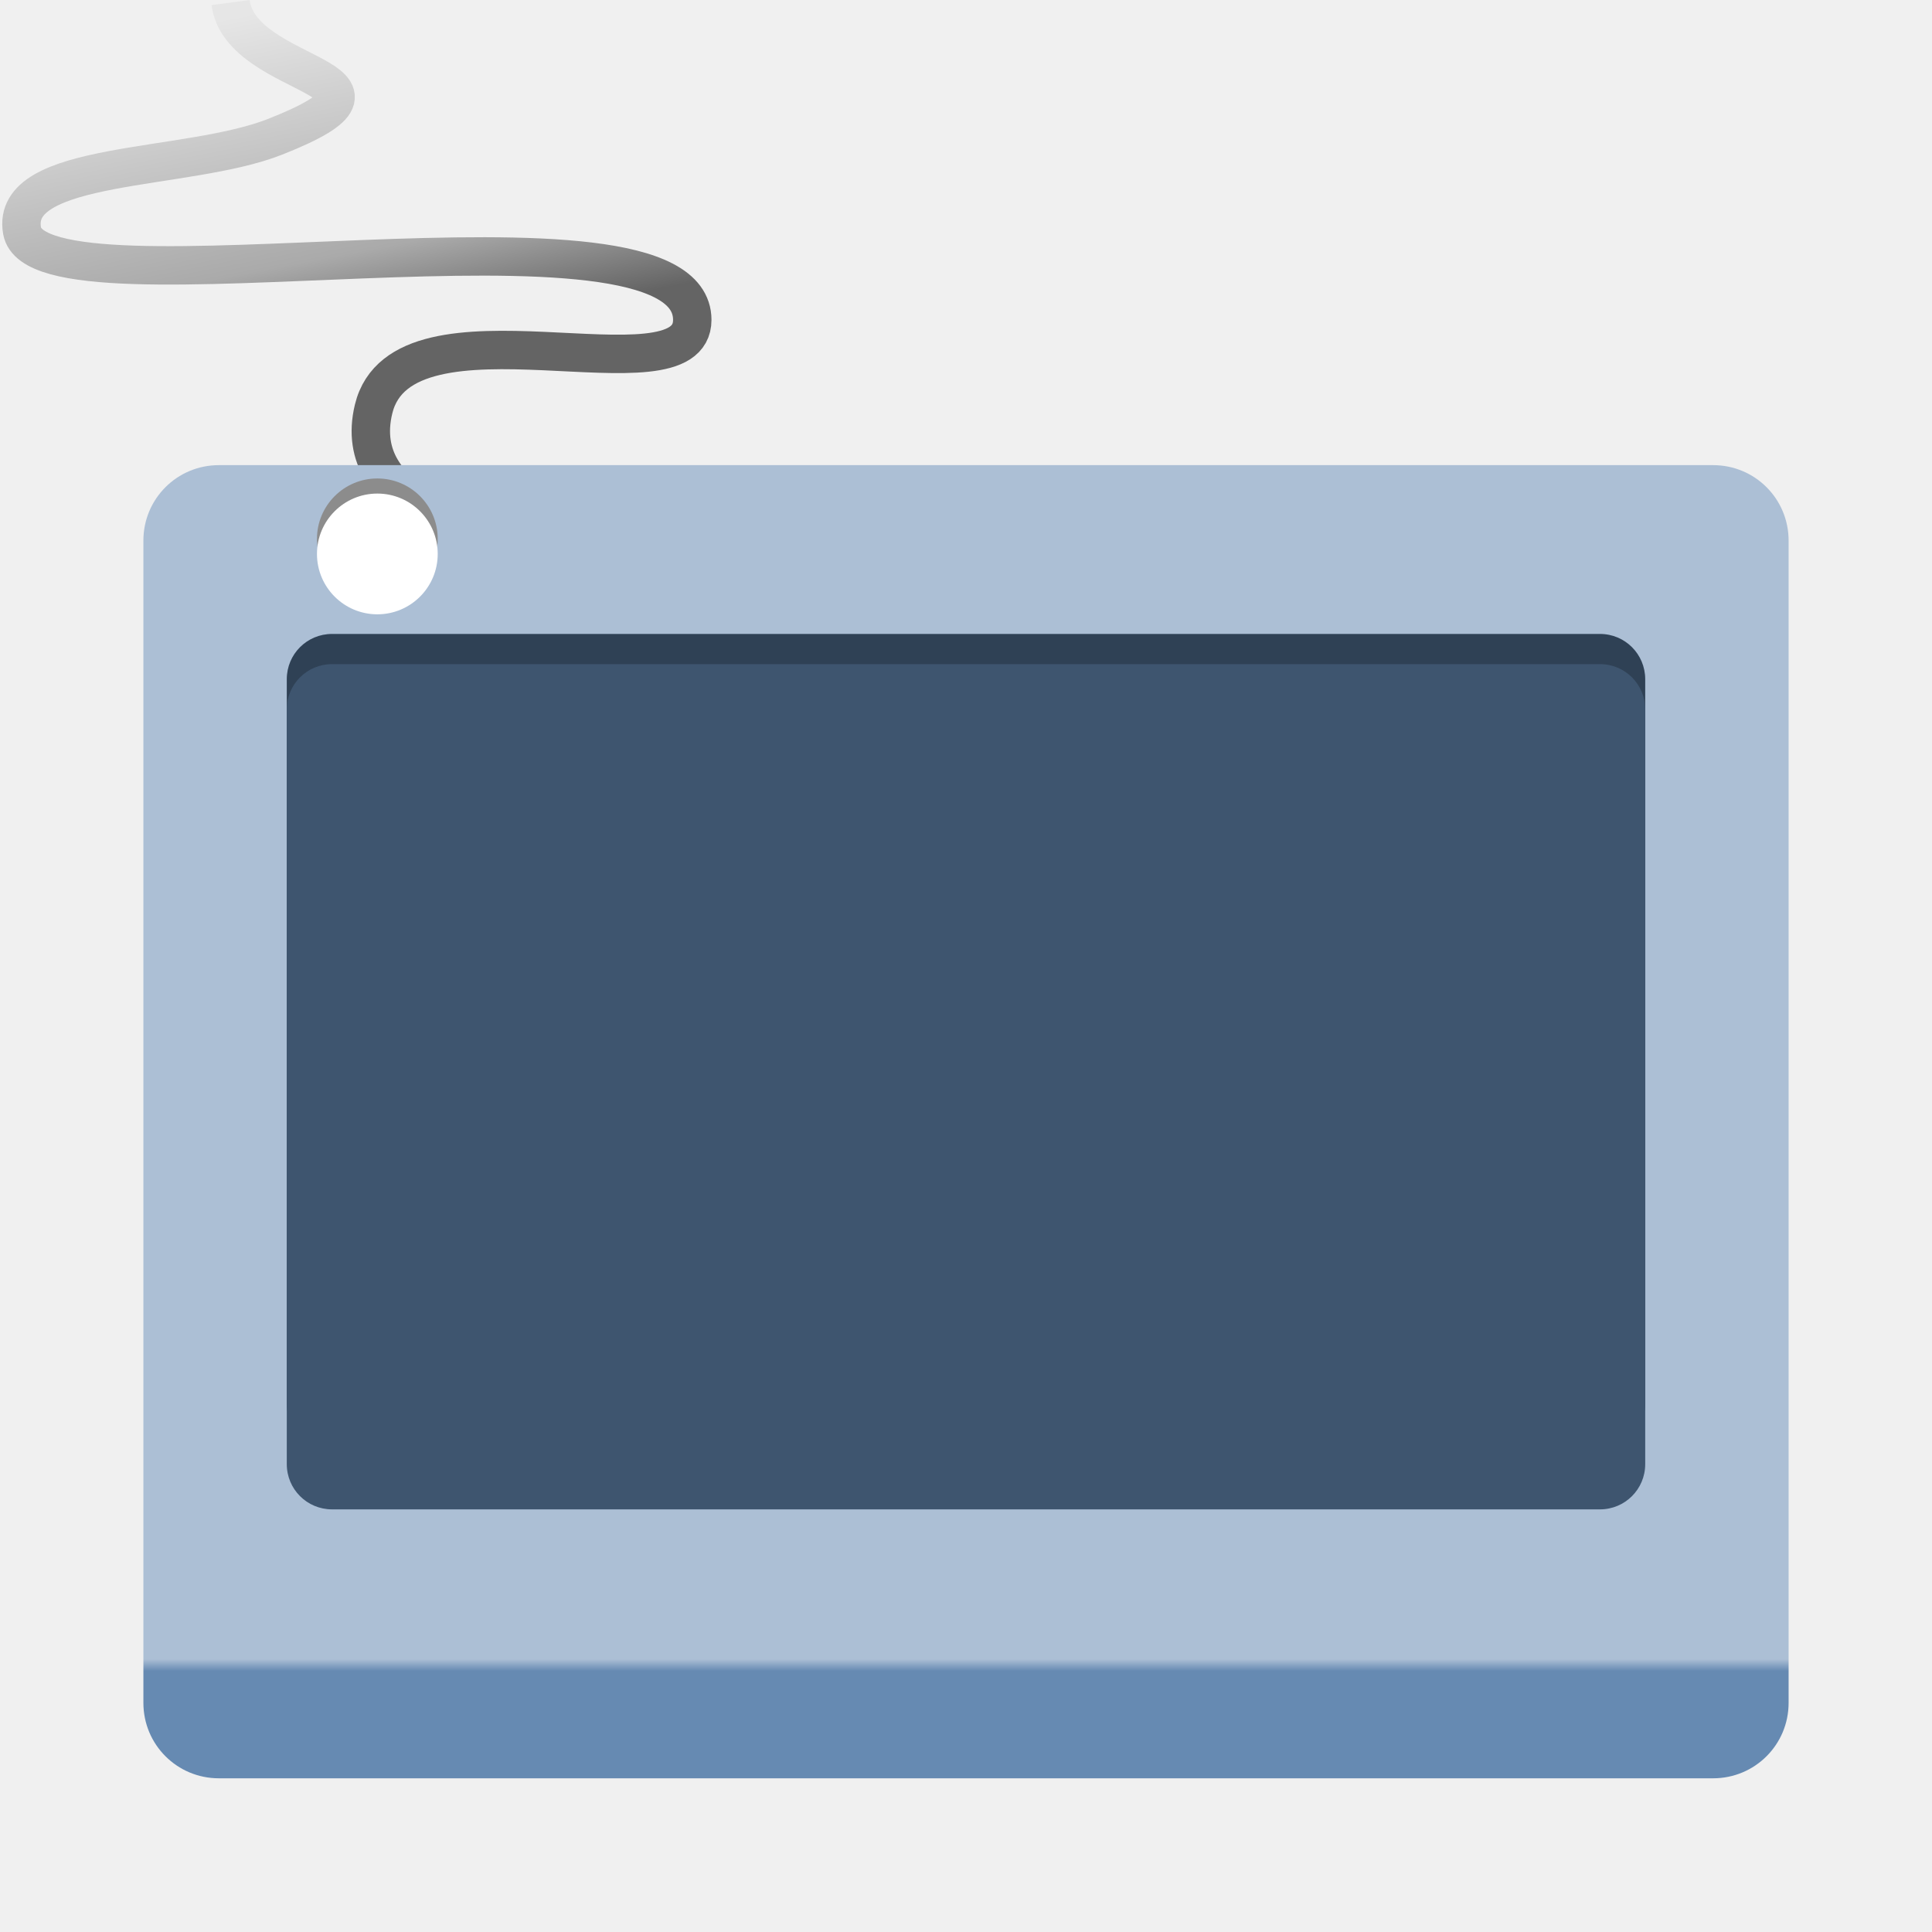
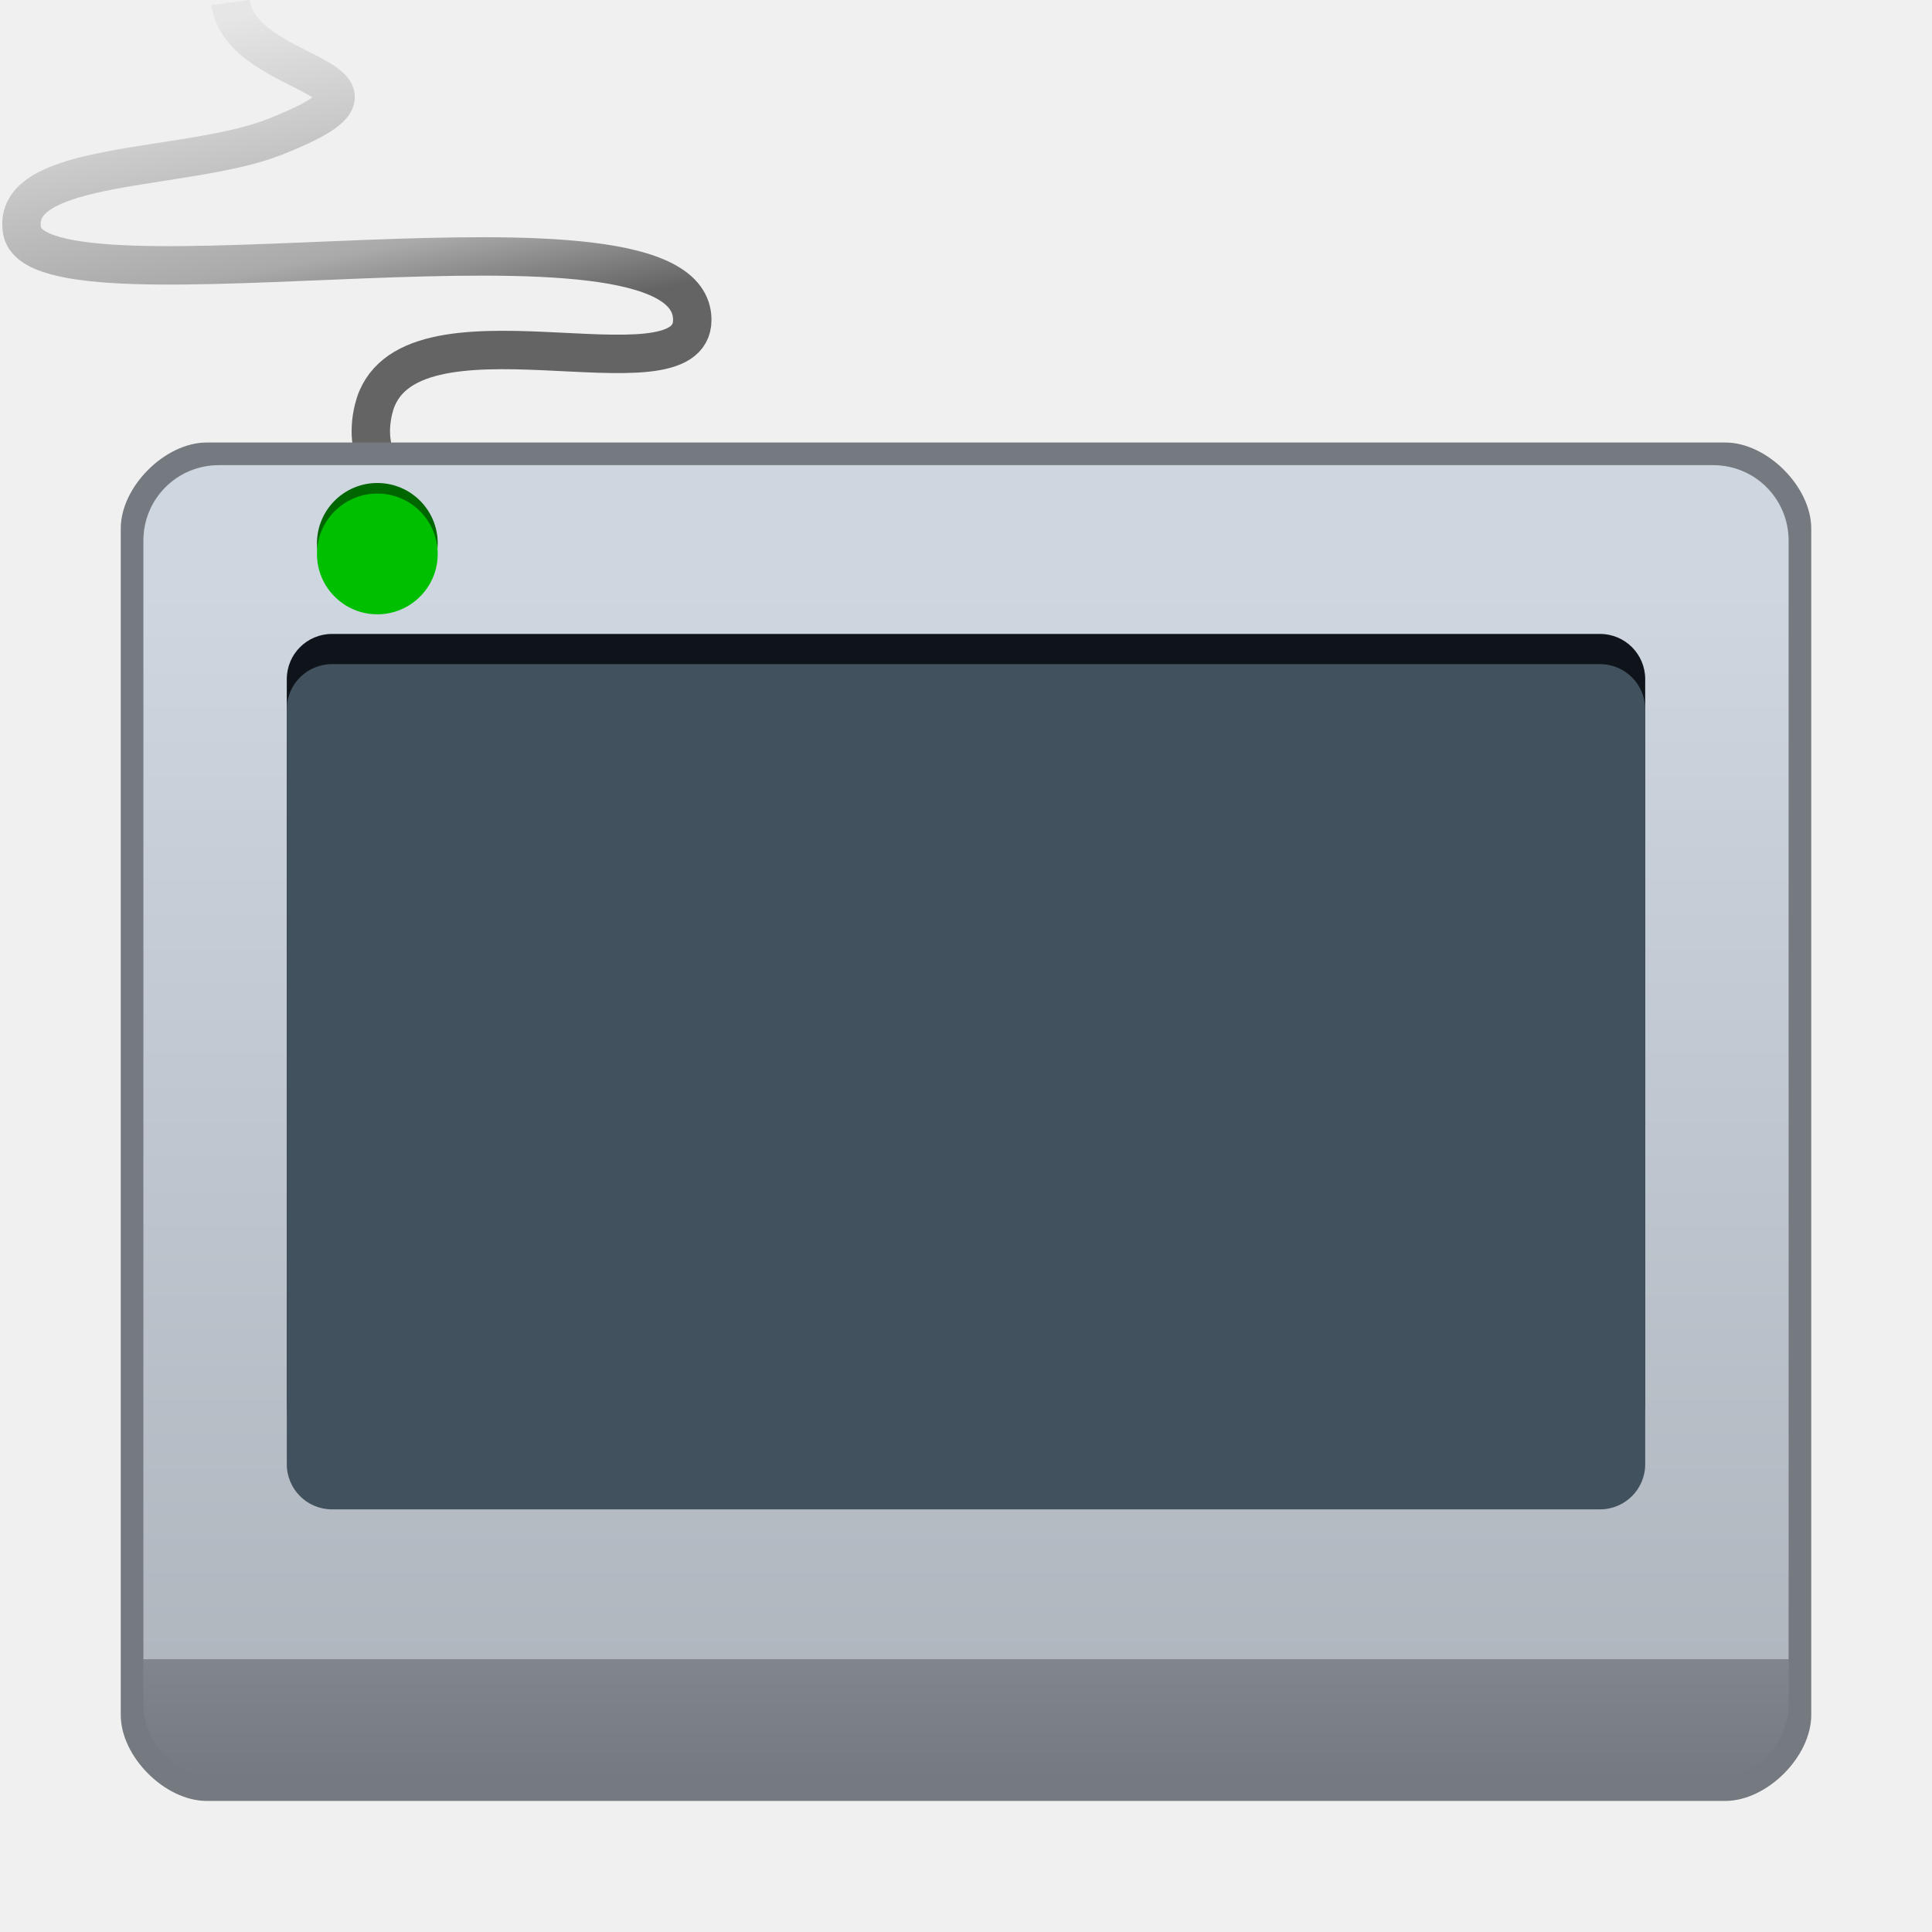
<svg xmlns="http://www.w3.org/2000/svg" xmlns:xlink="http://www.w3.org/1999/xlink" width="128" version="1.0" height="128">
  <defs>
-     <linearGradient gradientTransform="matrix(2.082097,0,0,1.648572,-48.44289,-12.96053)" xlink:href="#linearGradient4407" id="linearGradient4433" y1="8.513" x1="30.834" y2="25.94" x2="35.053" gradientUnits="userSpaceOnUse" />
-     <linearGradient gradientTransform="matrix(0.9909091,0,0,1.038476,0.5818182,-1.493532)" xlink:href="#linearGradient5073" id="linearGradient1523" y1="38.817" x1="9" y2="114.89" x2="9" gradientUnits="userSpaceOnUse" />
+     <linearGradient id="linearGradient5073">
+       <stop offset="0" style="stop-color:#ced6e0" />
+       <stop offset="0.9" style="stop-color:#b0b7bf" />
+       <stop offset="0.1" style="stop-color:#81868c" />
+       <stop offset="1" style="stop-color:#757a80" />
+     </linearGradient>
    <linearGradient id="linearGradient4407">
      <stop offset="0" style="stop-color:#e6e6e6" />
      <stop offset="0.563" style="stop-color:#aaa" />
      <stop offset="0.77" style="stop-color:#646464" />
      <stop offset="1" style="stop-color:#646464" />
    </linearGradient>
-     <linearGradient id="linearGradient5073">
-       <stop offset="0" style="stop-color:#acbfd5" />
-       <stop offset="0.9" style="stop-color:#acbfd5" />
-       <stop offset="0.91" style="stop-color:#668ab2" />
-       <stop offset="1" style="stop-color:#668ab2" />
-     </linearGradient>
+     <linearGradient gradientTransform="matrix(0.9909091,0,0,1.038476,0.5818182,-1.493532)" xlink:href="#linearGradient5073" id="linearGradient1523" y1="38.817" x1="9" y2="114.89" x2="9" gradientUnits="userSpaceOnUse" />
+     <linearGradient gradientTransform="matrix(2.082097,0,0,1.648572,-48.44289,-12.96053)" xlink:href="#linearGradient4407" id="linearGradient4433" y1="8.513" x1="30.834" y2="25.94" x2="35.053" gradientUnits="userSpaceOnUse" />
  </defs>
  <path style="fill:none;stroke:url(#linearGradient4433);stroke-width:2.545" d="m 32.356,35.202 c 0,0 -9.195,-1.556 -7.603,-8.108 1.937,-7.973 21.112,-0.287 21.112,-5.901 0,-9.017 -43.297,0.263 -44.401,-5.901 -0.841,-4.697 10.92,-3.923 16.759,-6.229 10.237,-4.043 -2.251,-3.653 -2.948,-8.894" />
+   <path style="fill:#757a80" d="m 13.7,29.317 h 100.6 c 2.77,0 5.7,2.93 5.7,5.7 v 78.6 c 0,2.77 -2.93,5.7 -5.7,5.7 H 13.7 c -2.77,0 -5.7,-2.93 -5.7,-5.7 v -78.6 c 0,-2.77 2.93,-5.7 5.7,-5.7 z" />
  <path style="fill:url(#linearGradient1523)" d="m 14.5,30.817 h 99 c 2.77,0 5,2.23 5,5 v 77 c 0,2.77 -2.23,5 -5,5 h -99 c -2.77,0 -5,-2.23 -5,-5 v -77 c 0,-2.77 2.23,-5 5,-5 z" />
-   <path style="fill:#2f4155" d="m 22,42 h 84 c 1.662,0 3,1.338 3,3 v 48 c 0,1.662 -1.338,3 -3,3 H 22 c -1.662,0 -3,-1.338 -3,-3 V 45 c 0,-1.662 1.338,-3 3,-3 z" />
-   <path style="fill:#3e556f" d="m 22,44 h 84 c 1.662,0 3,1.338 3,3 v 50 c 0,1.662 -1.338,3 -3,3 H 22 c -1.662,0 -3,-1.338 -3,-3 V 47 c 0,-1.662 1.338,-3 3,-3 z" />
-   <path style="fill:#8c8c8c" d="m 29,35.7 c 0,2.209 -1.791,4 -4,4 -2.209,0 -4,-1.791 -4,-4 0,-2.209 1.791,-4 4,-4 2.209,0 4,1.791 4,4 z" />
-   <path style="fill:#fff" d="m 29,36.7 c 0,2.209 -1.791,4 -4,4 -2.209,0 -4,-1.791 -4,-4 0,-2.209 1.791,-4 4,-4 2.209,0 4,1.791 4,4 z" />
+   <path style="fill:#0e141a" d="m 22,42 h 84 c 1.662,0 3,1.338 3,3 v 48 c 0,1.662 -1.338,3 -3,3 H 22 c -1.662,0 -3,-1.338 -3,-3 V 45 c 0,-1.662 1.338,-3 3,-3 z" />
+   <path style="fill:#42515e" d="m 22,44 h 84 c 1.662,0 3,1.338 3,3 v 50 c 0,1.662 -1.338,3 -3,3 H 22 c -1.662,0 -3,-1.338 -3,-3 V 47 c 0,-1.662 1.338,-3 3,-3 z" />
+   <path style="fill:#060" d="m 29,36 c 0,2.209 -1.791,4 -4,4 -2.209,0 -4,-1.791 -4,-4 0,-2.209 1.791,-4 4,-4 2.209,0 4,1.791 4,4 z" />
+   <path style="fill:#00bf00" d="m 29,36.7 c 0,2.209 -1.791,4 -4,4 -2.209,0 -4,-1.791 -4,-4 0,-2.209 1.791,-4 4,-4 2.209,0 4,1.791 4,4 z" />
</svg>
